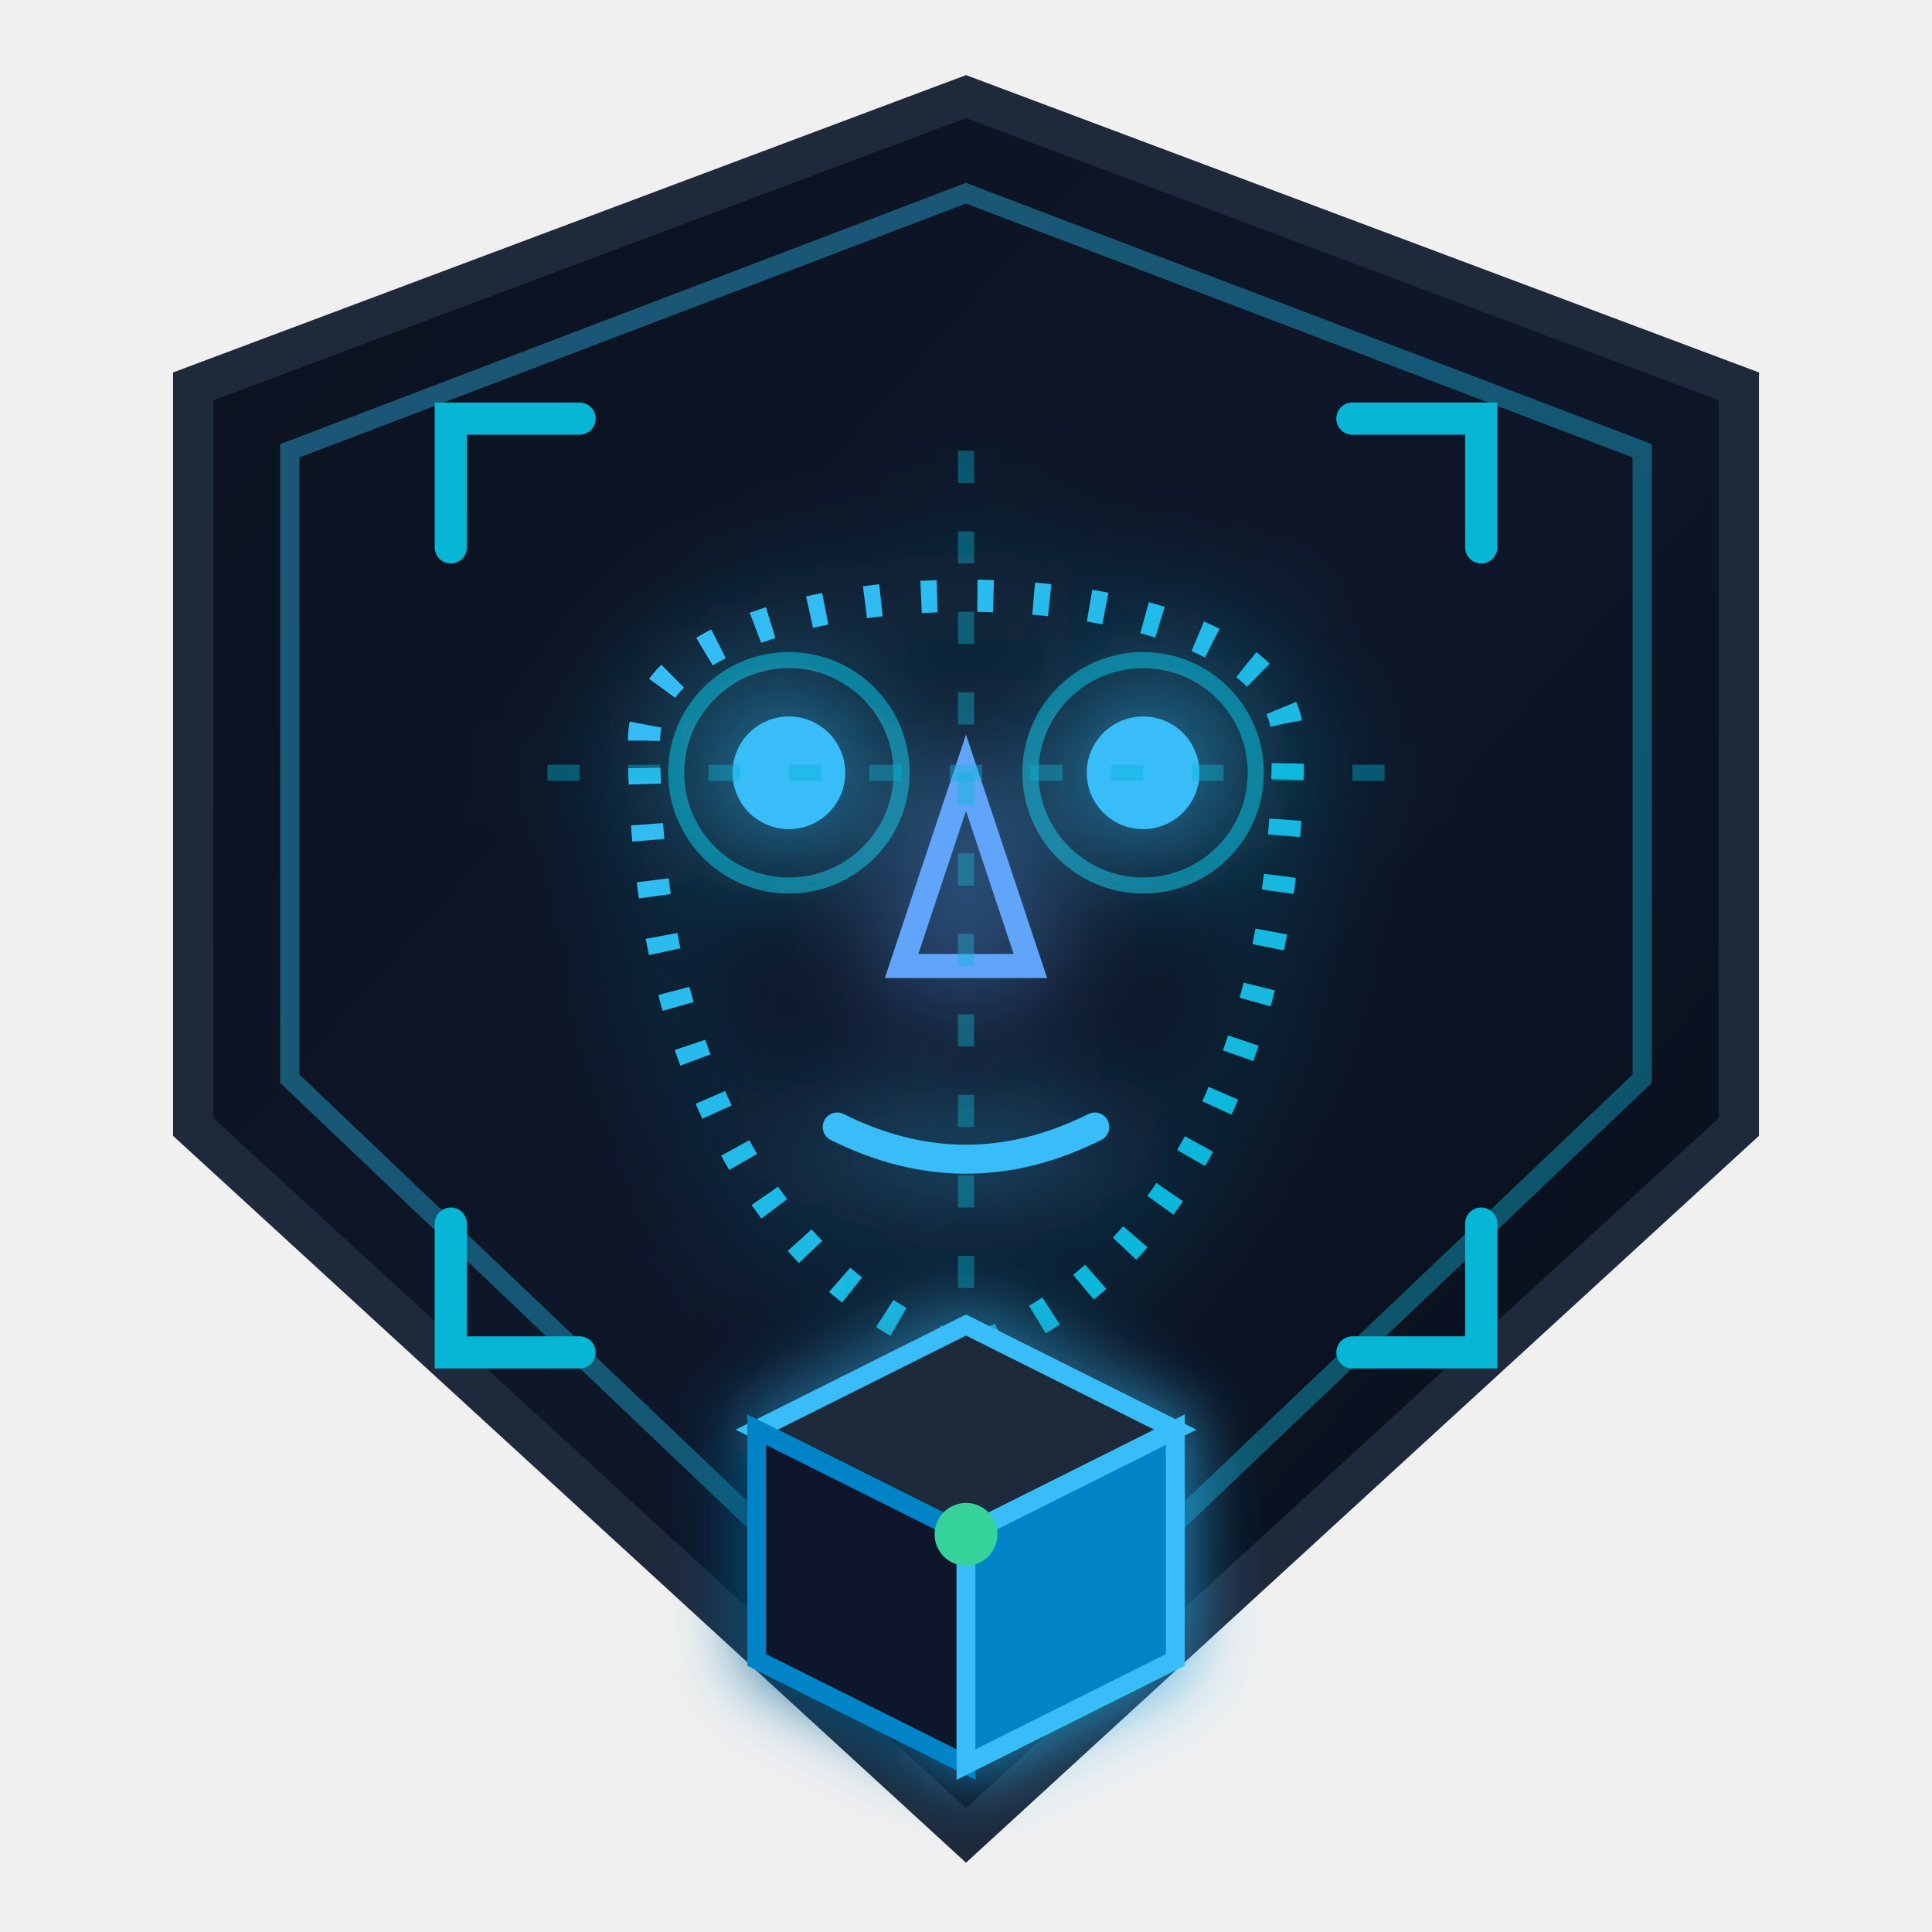
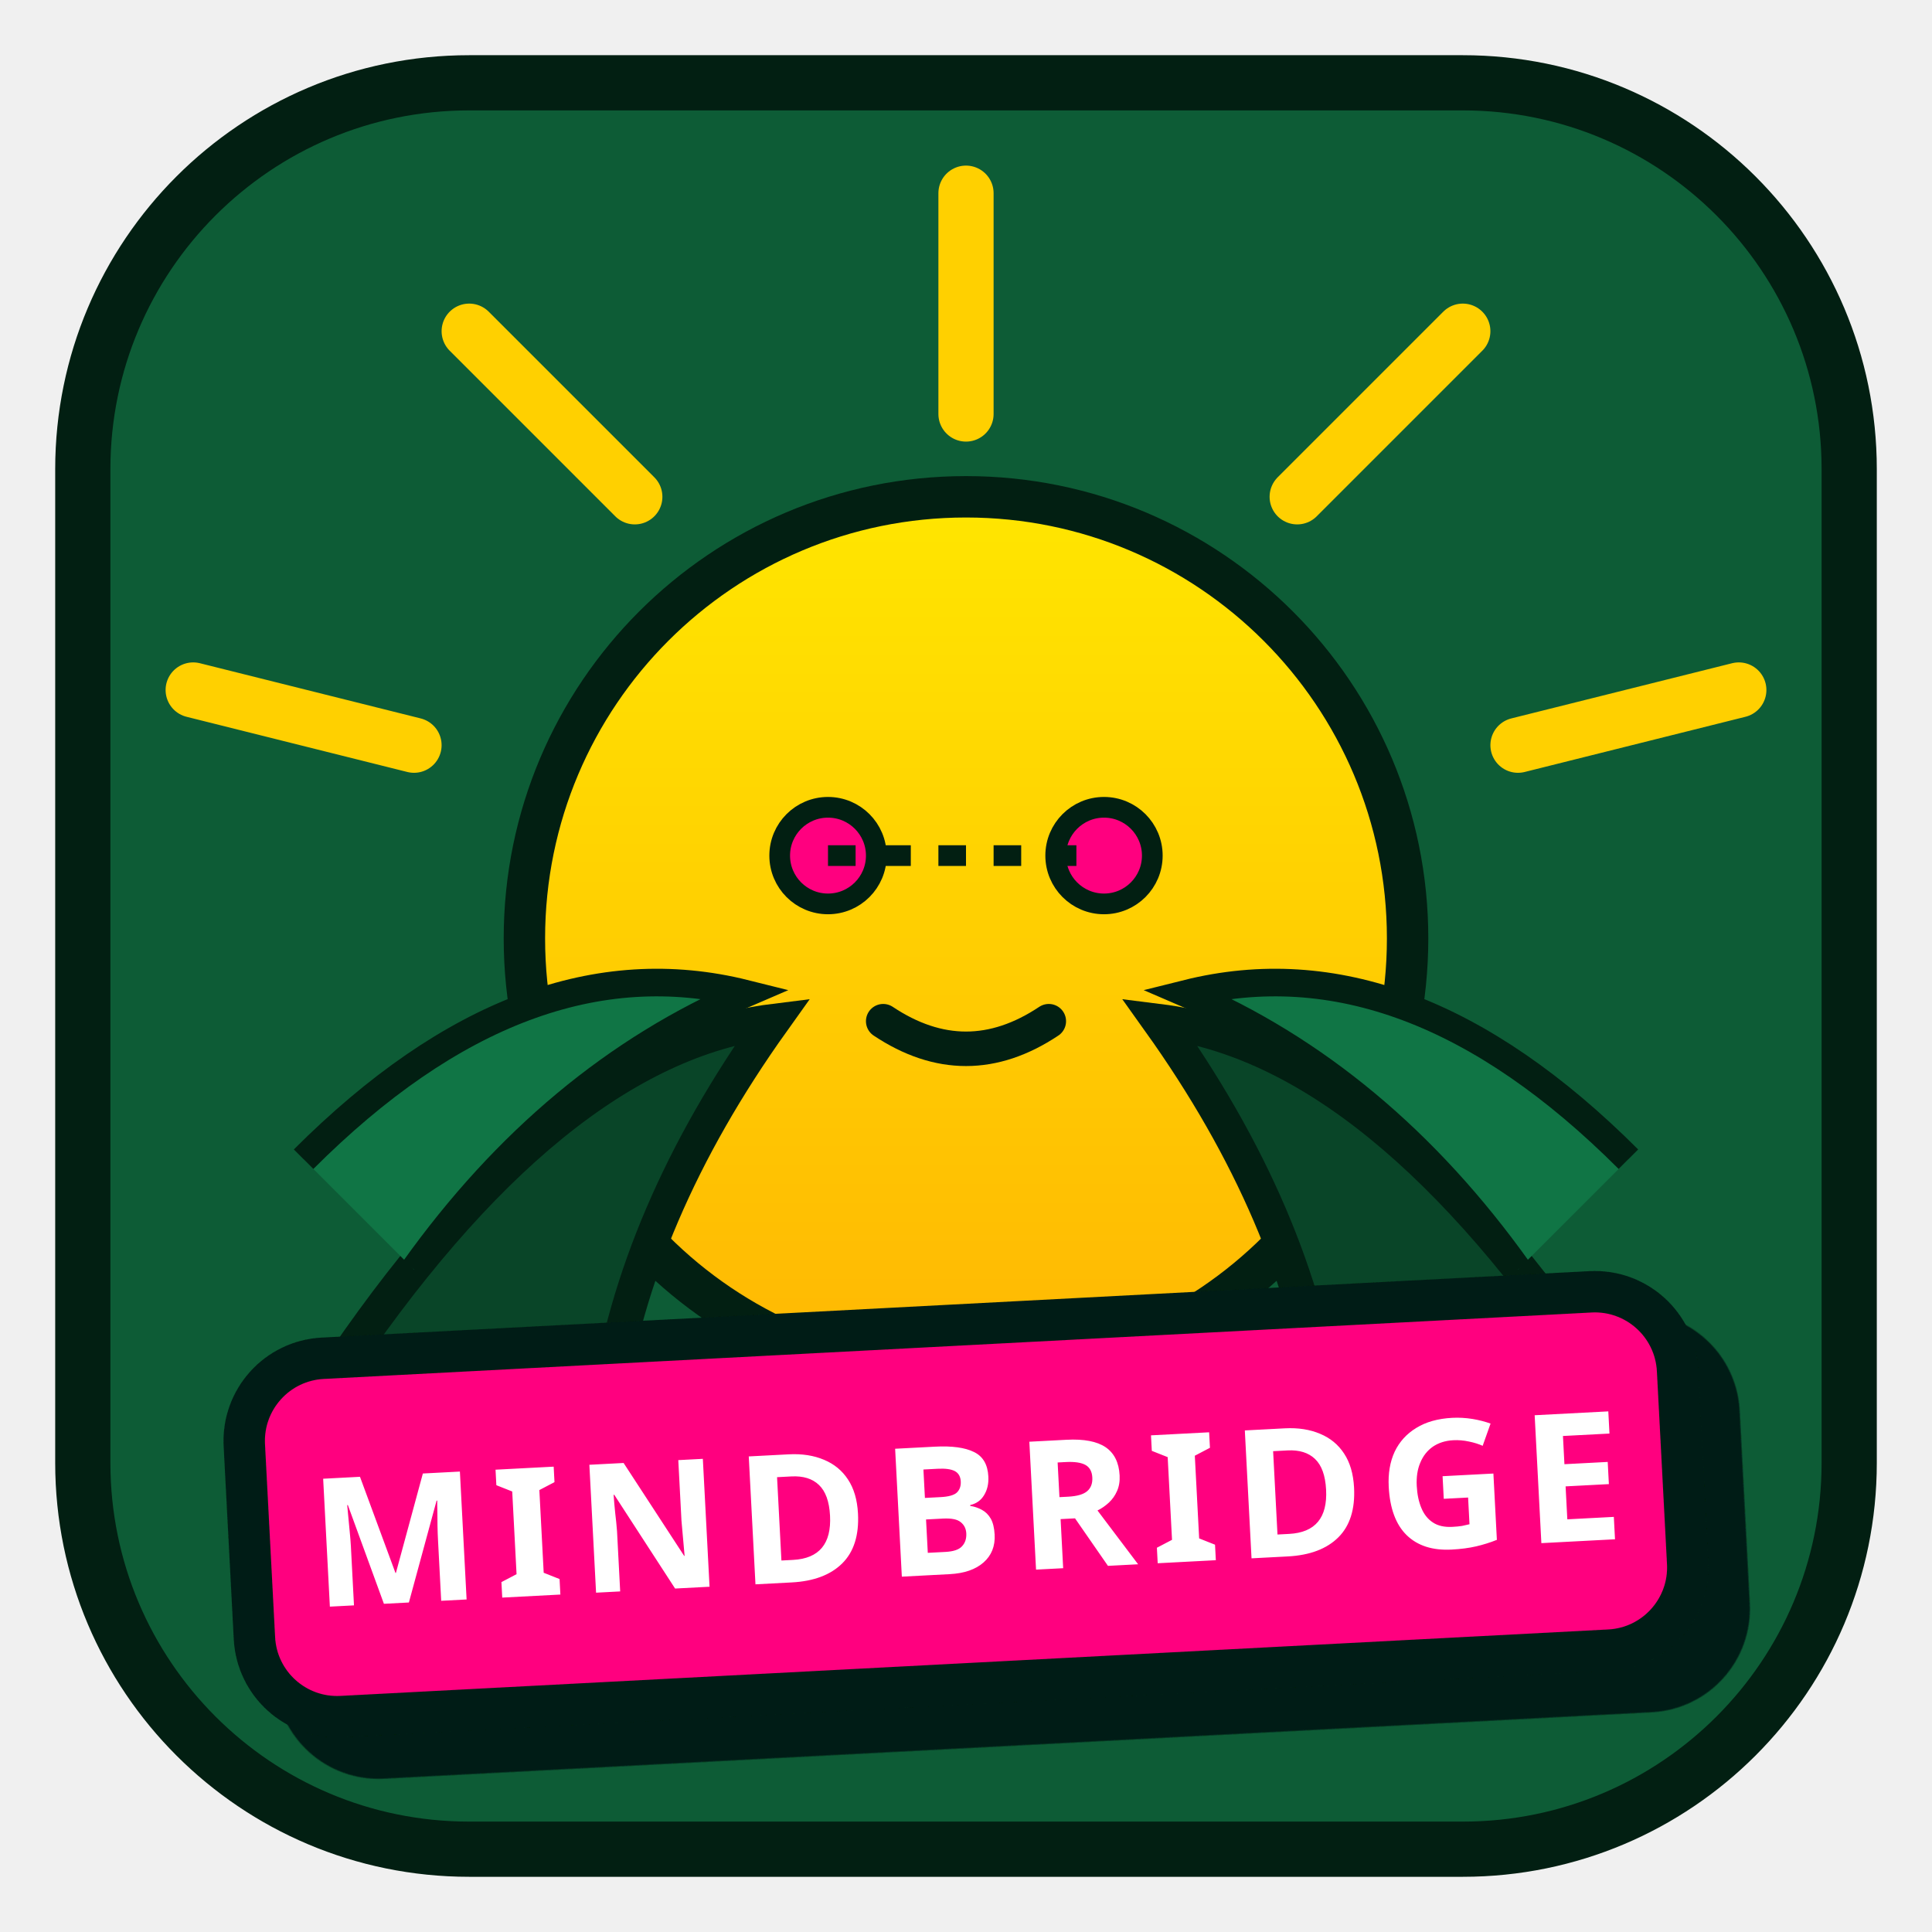
- <svg xmlns="http://www.w3.org/2000/svg" viewBox="0 0 120 120" width="100%" height="100%" fill="none">
+ <svg xmlns="http://www.w3.org/2000/svg" viewBox="0 0 140 140" width="100%" height="100%" fill="none">
  <defs>
-     <linearGradient id="bgGrad" x1="0%" y1="0%" x2="100%" y2="100%">
-       <stop offset="0%" stop-color="#0b111e" />
-       <stop offset="50%" stop-color="#0e172a" />
-       <stop offset="100%" stop-color="#070c16" />
+     <linearGradient id="sunGrad" x1="0%" y1="0%" x2="0%" y2="100%">
+       <stop offset="0%" stop-color="#ffe600" />
+       <stop offset="100%" stop-color="#ffb703" />
    </linearGradient>
-     <linearGradient id="neonCyan" x1="0%" y1="0%" x2="100%" y2="100%">
-       <stop offset="0%" stop-color="#38bdf8" />
-       <stop offset="100%" stop-color="#06b6d4" />
-     </linearGradient>
-     <linearGradient id="neonBlue" x1="0%" y1="0%" x2="100%" y2="100%">
-       <stop offset="0%" stop-color="#60a5fa" />
-       <stop offset="100%" stop-color="#2563eb" />
-     </linearGradient>
-     <linearGradient id="emeraldGrad" x1="0%" y1="0%" x2="100%" y2="100%">
-       <stop offset="0%" stop-color="#34d399" />
-       <stop offset="100%" stop-color="#059669" />
-     </linearGradient>
-     <filter id="glow" x="-20%" y="-20%" width="140%" height="140%">
-       <feGaussianBlur stdDeviation="3.5" result="blur" />
-       <feComposite in="SourceGraphic" in2="blur" operator="over" />
-     </filter>
-     <filter id="softGlow" x="-30%" y="-30%" width="160%" height="160%">
-       <feGaussianBlur stdDeviation="6" result="blur2" />
-       <feComposite in="SourceGraphic" in2="blur2" operator="over" />
+     <filter id="popShadow" x="-20%" y="-20%" width="140%" height="140%">
+       <feDropShadow dx="3" dy="3" stdDeviation="0" flood-color="#021f12" />
    </filter>
  </defs>
-   <polygon points="60,6 108,24 108,70 60,114 12,70 12,24" fill="url(#bgGrad)" stroke="#1e293b" stroke-width="2.5" />
-   <polygon points="60,12 102,28 102,67 60,107 18,67 18,28" fill="none" stroke="url(#neonCyan)" stroke-width="1.2" opacity="0.4" />
-   <path d="M 28 34 L 28 26 L 36 26" stroke="#06b6d4" stroke-width="2" stroke-linecap="round" fill="none" />
-   <path d="M 92 34 L 92 26 L 84 26" stroke="#06b6d4" stroke-width="2" stroke-linecap="round" fill="none" />
-   <path d="M 28 76 L 28 84 L 36 84" stroke="#06b6d4" stroke-width="2" stroke-linecap="round" fill="none" />
-   <path d="M 92 76 L 92 84 L 84 84" stroke="#06b6d4" stroke-width="2" stroke-linecap="round" fill="none" />
-   <g filter="url(#glow)">
-     <path d="M 40 46 C 40 34, 80 34, 80 46 C 80 66, 72 80, 60 84 C 48 80, 40 66, 40 46 Z" fill="none" stroke="url(#neonCyan)" stroke-width="2" stroke-dasharray="1 2.5" />
-     <circle cx="49" cy="48" r="3.5" fill="#38bdf8" />
-     <circle cx="71" cy="48" r="3.5" fill="#38bdf8" />
-     <circle cx="49" cy="48" r="7" fill="none" stroke="#06b6d4" stroke-width="1" opacity="0.6" />
-     <circle cx="71" cy="48" r="7" fill="none" stroke="#06b6d4" stroke-width="1" opacity="0.6" />
-     <path d="M 60 48 L 56 60 L 64 60 Z" fill="none" stroke="#60a5fa" stroke-width="1.5" />
-     <path d="M 52 70 Q 60 74 68 70" fill="none" stroke="#38bdf8" stroke-width="1.8" stroke-linecap="round" />
-     <line x1="34" y1="48" x2="86" y2="48" stroke="#06b6d4" stroke-width="1" opacity="0.4" stroke-dasharray="2 3" />
-     <line x1="60" y1="28" x2="60" y2="88" stroke="#06b6d4" stroke-width="1" opacity="0.4" stroke-dasharray="2 3" />
+   <rect x="6" y="6" width="128" height="128" rx="28" fill="#0d5c36" stroke="#021f12" stroke-width="4" />
+   <path d="M 70 30 L 70 14" stroke="#ffd000" stroke-width="4" stroke-linecap="round" />
+   <path d="M 46 36 L 34 24" stroke="#ffd000" stroke-width="4" stroke-linecap="round" />
+   <path d="M 94 36 L 106 24" stroke="#ffd000" stroke-width="4" stroke-linecap="round" />
+   <path d="M 30 54 L 14 50" stroke="#ffd000" stroke-width="4" stroke-linecap="round" />
+   <path d="M 110 54 L 126 50" stroke="#ffd000" stroke-width="4" stroke-linecap="round" />
+   <circle cx="70" cy="68" r="32" fill="url(#sunGrad)" stroke="#021f12" stroke-width="3" />
+   <path d="M 24 100 Q 40 76 56 74 Q 46 88 44 102" fill="#094528" stroke="#021f12" stroke-width="2.5" />
+   <path d="M 22 84 Q 38 68 54 72 Q 40 78 30 92" fill="#107545" stroke="#021f12" stroke-width="2" />
+   <path d="M 116 100 Q 100 76 84 74 Q 94 88 96 102" fill="#094528" stroke="#021f12" stroke-width="2.5" />
+   <path d="M 118 84 Q 102 68 86 72 Q 100 78 110 92" fill="#107545" stroke="#021f12" stroke-width="2" />
+   <g filter="url(#popShadow)">
+     <rect x="18" y="96" width="104" height="26" rx="6" fill="#ff007f" stroke="#021f12" stroke-width="3" transform="rotate(-3 70 109)" />
+     <text x="70" y="114" font-family="'Plus Jakarta Sans', Impact, sans-serif" font-weight="900" font-size="13" fill="#ffffff" text-anchor="middle" letter-spacing="1" transform="rotate(-3 70 109)">MINDBRIDGE</text>
  </g>
-   <g transform="translate(60, 94) scale(0.65)" filter="url(#glow)">
-     <polygon points="0,-18 20,-8 0,2 -20,-8" fill="#1e293b" stroke="#38bdf8" stroke-width="1.8" />
-     <polygon points="-20,-8 0,2 0,24 -20,14" fill="#0f172a" stroke="#0284c7" stroke-width="1.8" />
-     <polygon points="0,2 20,-8 20,14 0,24" fill="#0284c7" stroke="#38bdf8" stroke-width="1.8" />
-     <circle cx="0" cy="2" r="3" fill="#34d399" />
-   </g>
-   <line x1="24" y1="56" x2="96" y2="56" stroke="#38bdf8" stroke-width="2" opacity="0.85" filter="url(#softGlow)" />
+   <circle cx="60" cy="62" r="3.5" fill="#ff007f" stroke="#021f12" stroke-width="1.5" />
+   <circle cx="80" cy="62" r="3.5" fill="#ff007f" stroke="#021f12" stroke-width="1.5" />
+   <path d="M 64 74 Q 70 78 76 74" stroke="#021f12" stroke-width="2.5" stroke-linecap="round" fill="none" />
+   <line x1="60" y1="62" x2="80" y2="62" stroke="#021f12" stroke-width="1.5" stroke-dasharray="2 2" />
</svg>
